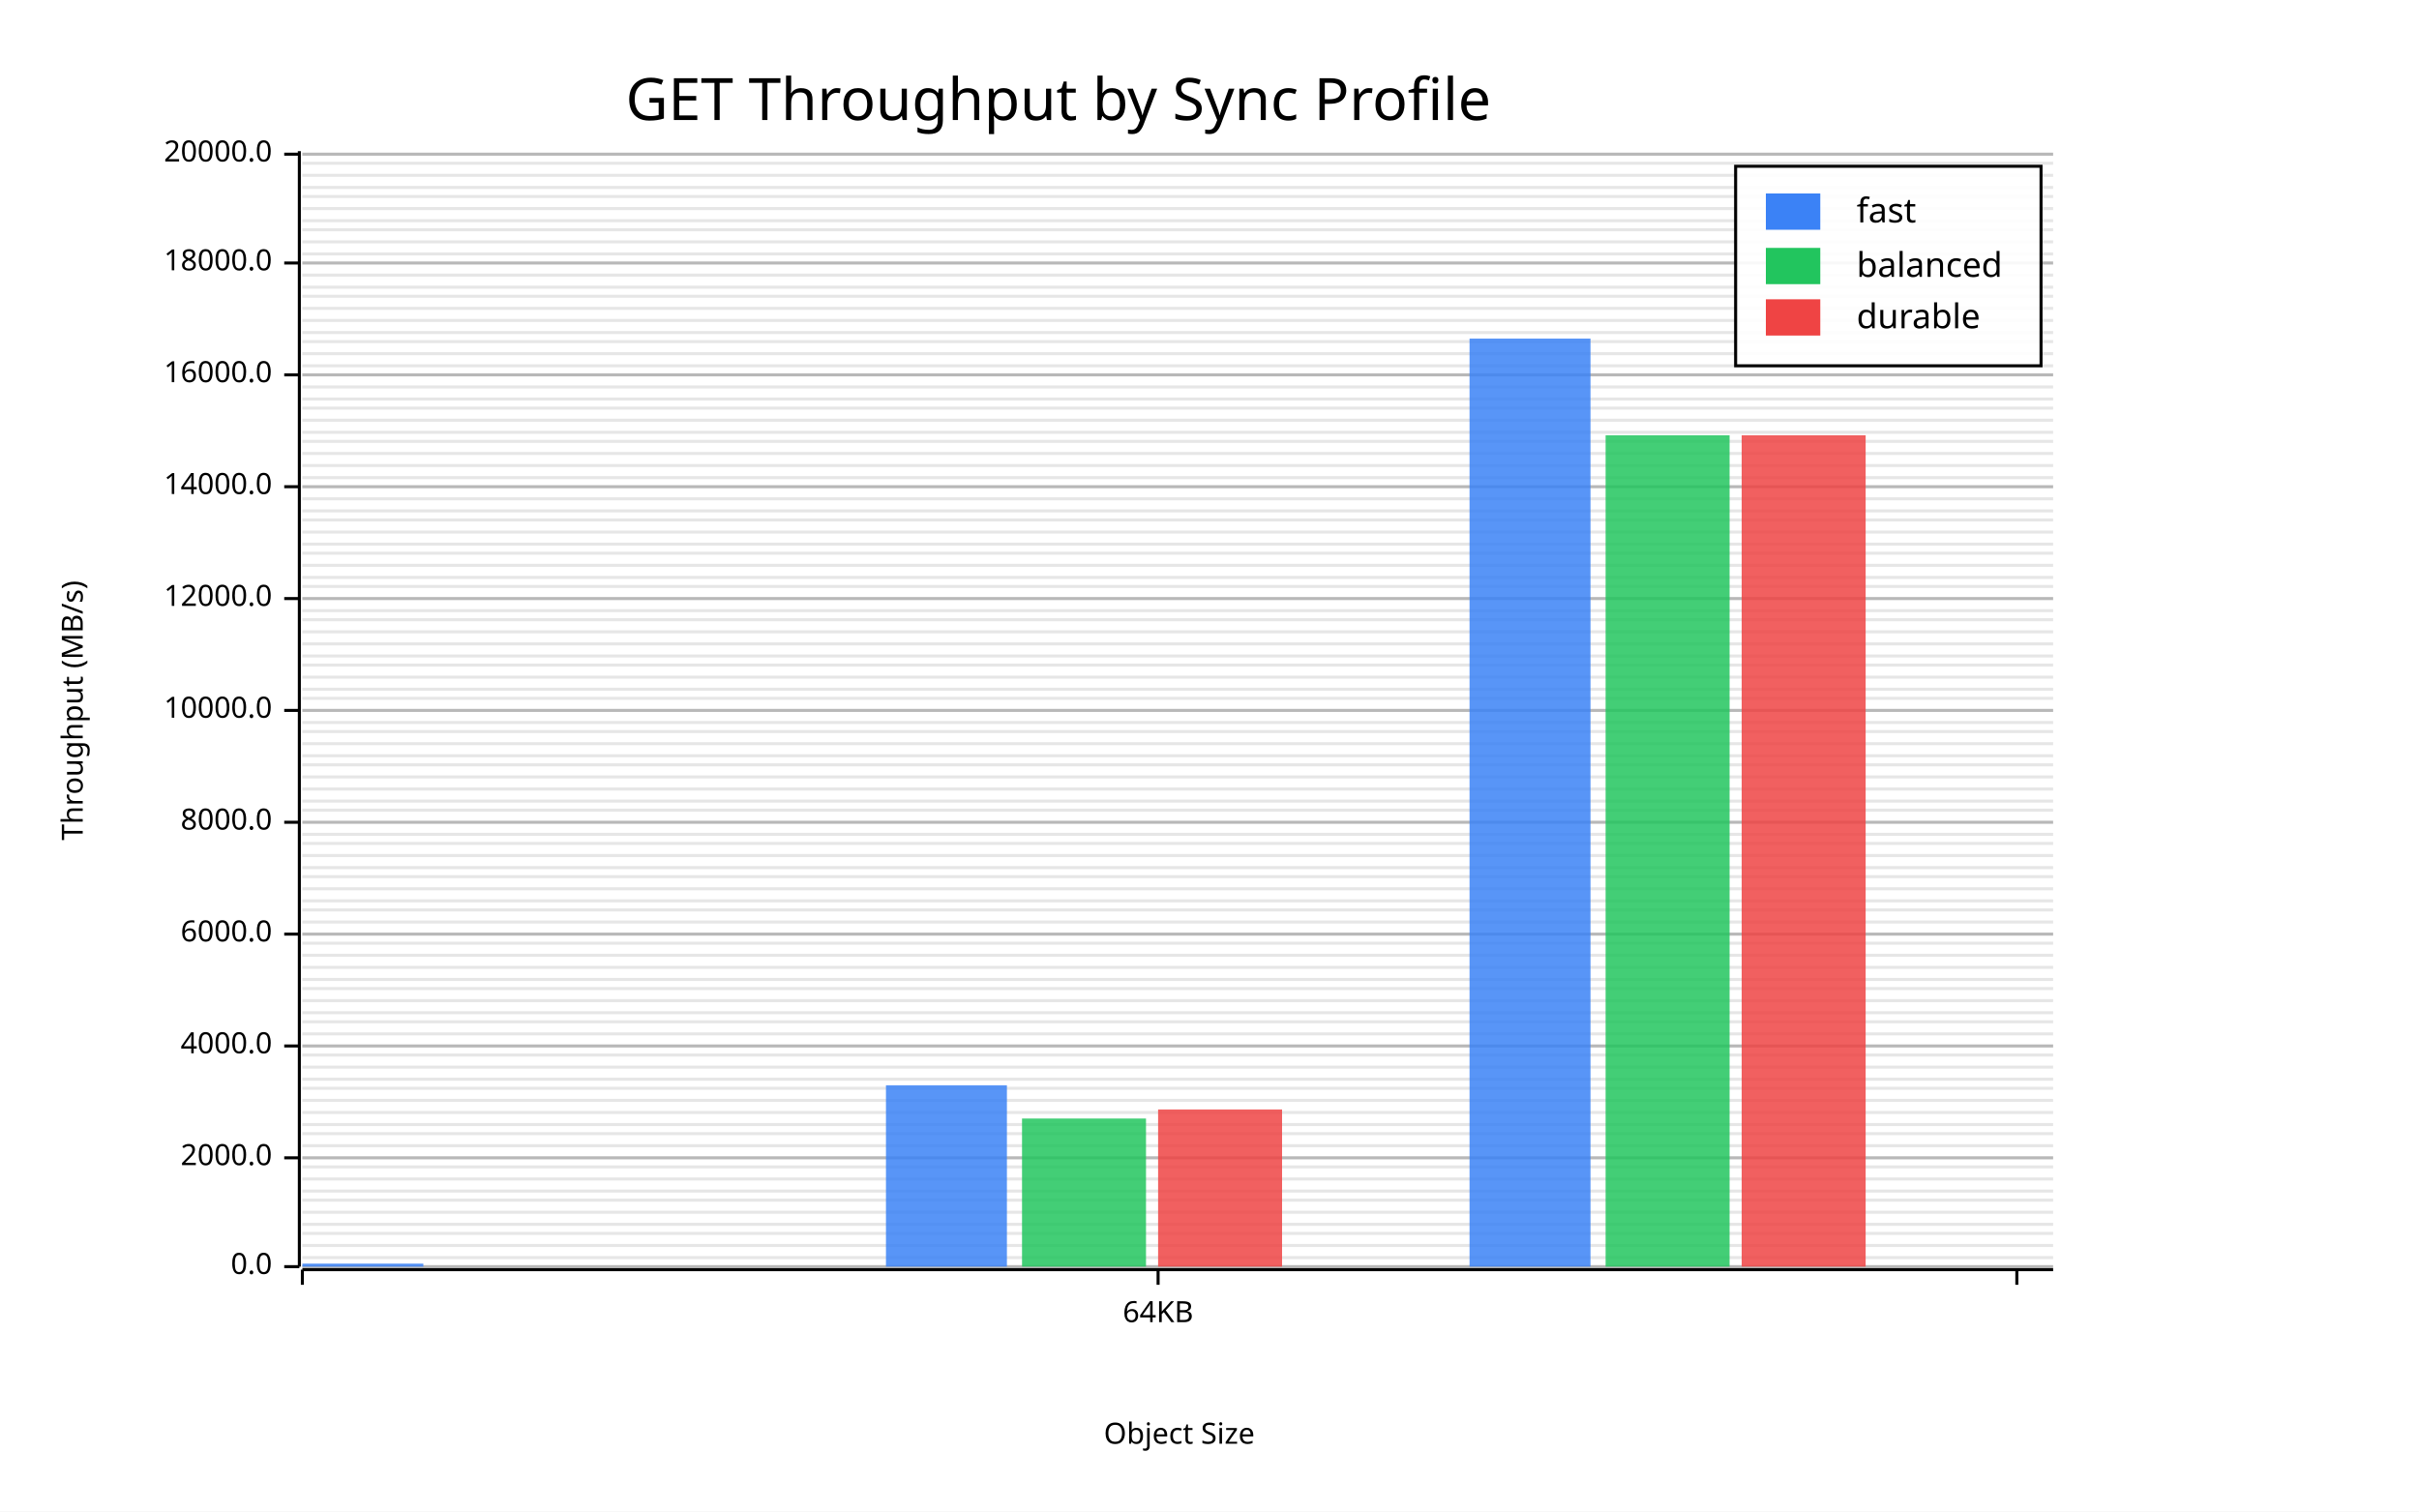
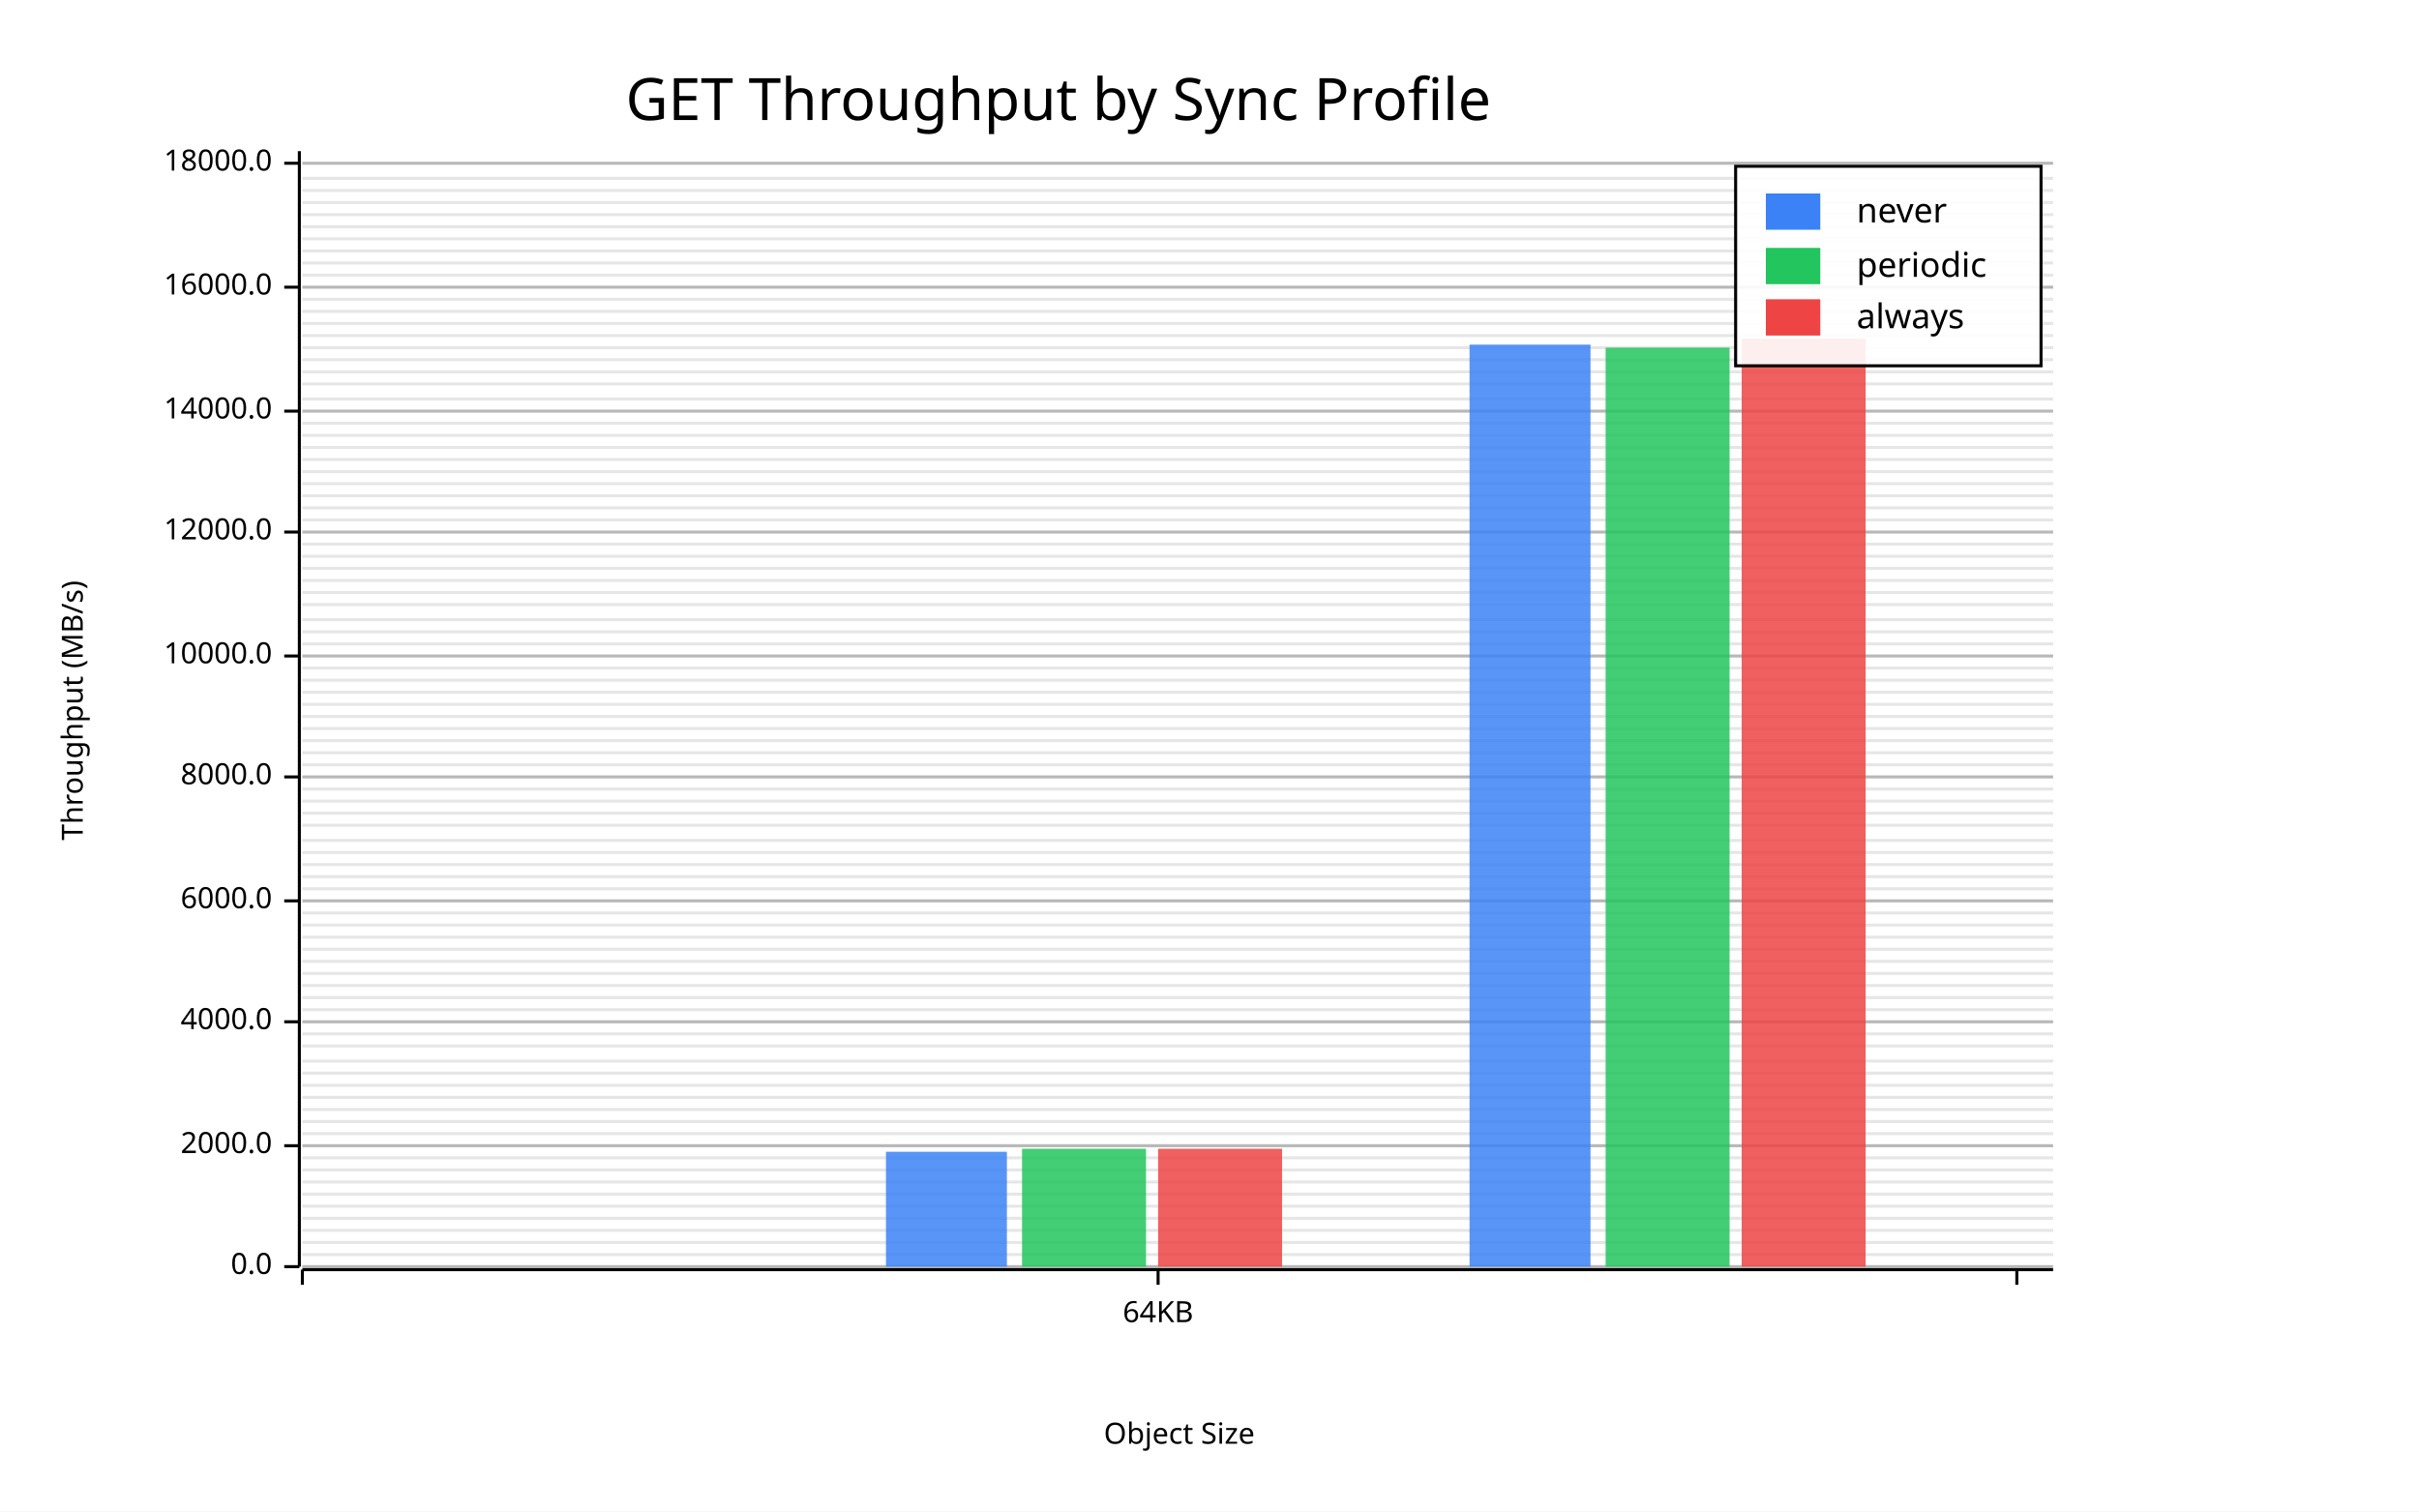
<svg xmlns="http://www.w3.org/2000/svg" width="800" height="500" viewBox="0 0 800 500">
  <rect x="0" y="0" width="800" height="500" opacity="1" fill="#FFFFFF" stroke="none" />
  <text x="350" y="25" dy="0.76em" text-anchor="middle" font-family="sans-serif" font-size="19.355" opacity="1" fill="#000000">
GET Throughput by Sync Profile
</text>
  <line opacity="0.1" stroke="#000000" stroke-width="1" x1="100" y1="419" x2="679" y2="419" />
-   <line opacity="0.1" stroke="#000000" stroke-width="1" x1="100" y1="416" x2="679" y2="416" />
-   <line opacity="0.1" stroke="#000000" stroke-width="1" x1="100" y1="412" x2="679" y2="412" />
-   <line opacity="0.1" stroke="#000000" stroke-width="1" x1="100" y1="408" x2="679" y2="408" />
-   <line opacity="0.1" stroke="#000000" stroke-width="1" x1="100" y1="405" x2="679" y2="405" />
-   <line opacity="0.1" stroke="#000000" stroke-width="1" x1="100" y1="401" x2="679" y2="401" />
-   <line opacity="0.1" stroke="#000000" stroke-width="1" x1="100" y1="397" x2="679" y2="397" />
-   <line opacity="0.1" stroke="#000000" stroke-width="1" x1="100" y1="394" x2="679" y2="394" />
-   <line opacity="0.1" stroke="#000000" stroke-width="1" x1="100" y1="390" x2="679" y2="390" />
-   <line opacity="0.1" stroke="#000000" stroke-width="1" x1="100" y1="386" x2="679" y2="386" />
+   <line opacity="0.1" stroke="#000000" stroke-width="1" x1="100" y1="415" x2="679" y2="415" />
+   <line opacity="0.1" stroke="#000000" stroke-width="1" x1="100" y1="411" x2="679" y2="411" />
+   <line opacity="0.1" stroke="#000000" stroke-width="1" x1="100" y1="407" x2="679" y2="407" />
+   <line opacity="0.1" stroke="#000000" stroke-width="1" x1="100" y1="403" x2="679" y2="403" />
+   <line opacity="0.1" stroke="#000000" stroke-width="1" x1="100" y1="399" x2="679" y2="399" />
+   <line opacity="0.1" stroke="#000000" stroke-width="1" x1="100" y1="395" x2="679" y2="395" />
+   <line opacity="0.1" stroke="#000000" stroke-width="1" x1="100" y1="391" x2="679" y2="391" />
+   <line opacity="0.1" stroke="#000000" stroke-width="1" x1="100" y1="387" x2="679" y2="387" />
  <line opacity="0.1" stroke="#000000" stroke-width="1" x1="100" y1="383" x2="679" y2="383" />
  <line opacity="0.1" stroke="#000000" stroke-width="1" x1="100" y1="379" x2="679" y2="379" />
  <line opacity="0.1" stroke="#000000" stroke-width="1" x1="100" y1="375" x2="679" y2="375" />
-   <line opacity="0.1" stroke="#000000" stroke-width="1" x1="100" y1="372" x2="679" y2="372" />
-   <line opacity="0.1" stroke="#000000" stroke-width="1" x1="100" y1="368" x2="679" y2="368" />
-   <line opacity="0.1" stroke="#000000" stroke-width="1" x1="100" y1="364" x2="679" y2="364" />
-   <line opacity="0.1" stroke="#000000" stroke-width="1" x1="100" y1="360" x2="679" y2="360" />
-   <line opacity="0.1" stroke="#000000" stroke-width="1" x1="100" y1="357" x2="679" y2="357" />
-   <line opacity="0.1" stroke="#000000" stroke-width="1" x1="100" y1="353" x2="679" y2="353" />
-   <line opacity="0.1" stroke="#000000" stroke-width="1" x1="100" y1="349" x2="679" y2="349" />
+   <line opacity="0.1" stroke="#000000" stroke-width="1" x1="100" y1="371" x2="679" y2="371" />
+   <line opacity="0.1" stroke="#000000" stroke-width="1" x1="100" y1="367" x2="679" y2="367" />
+   <line opacity="0.1" stroke="#000000" stroke-width="1" x1="100" y1="363" x2="679" y2="363" />
+   <line opacity="0.1" stroke="#000000" stroke-width="1" x1="100" y1="359" x2="679" y2="359" />
+   <line opacity="0.1" stroke="#000000" stroke-width="1" x1="100" y1="355" x2="679" y2="355" />
+   <line opacity="0.1" stroke="#000000" stroke-width="1" x1="100" y1="351" x2="679" y2="351" />
  <line opacity="0.1" stroke="#000000" stroke-width="1" x1="100" y1="346" x2="679" y2="346" />
  <line opacity="0.1" stroke="#000000" stroke-width="1" x1="100" y1="342" x2="679" y2="342" />
  <line opacity="0.1" stroke="#000000" stroke-width="1" x1="100" y1="338" x2="679" y2="338" />
-   <line opacity="0.1" stroke="#000000" stroke-width="1" x1="100" y1="335" x2="679" y2="335" />
-   <line opacity="0.1" stroke="#000000" stroke-width="1" x1="100" y1="331" x2="679" y2="331" />
-   <line opacity="0.1" stroke="#000000" stroke-width="1" x1="100" y1="327" x2="679" y2="327" />
-   <line opacity="0.1" stroke="#000000" stroke-width="1" x1="100" y1="324" x2="679" y2="324" />
-   <line opacity="0.1" stroke="#000000" stroke-width="1" x1="100" y1="320" x2="679" y2="320" />
-   <line opacity="0.1" stroke="#000000" stroke-width="1" x1="100" y1="316" x2="679" y2="316" />
-   <line opacity="0.1" stroke="#000000" stroke-width="1" x1="100" y1="312" x2="679" y2="312" />
-   <line opacity="0.1" stroke="#000000" stroke-width="1" x1="100" y1="309" x2="679" y2="309" />
-   <line opacity="0.1" stroke="#000000" stroke-width="1" x1="100" y1="305" x2="679" y2="305" />
-   <line opacity="0.1" stroke="#000000" stroke-width="1" x1="100" y1="301" x2="679" y2="301" />
+   <line opacity="0.1" stroke="#000000" stroke-width="1" x1="100" y1="334" x2="679" y2="334" />
+   <line opacity="0.1" stroke="#000000" stroke-width="1" x1="100" y1="330" x2="679" y2="330" />
+   <line opacity="0.1" stroke="#000000" stroke-width="1" x1="100" y1="326" x2="679" y2="326" />
+   <line opacity="0.1" stroke="#000000" stroke-width="1" x1="100" y1="322" x2="679" y2="322" />
+   <line opacity="0.1" stroke="#000000" stroke-width="1" x1="100" y1="318" x2="679" y2="318" />
+   <line opacity="0.1" stroke="#000000" stroke-width="1" x1="100" y1="314" x2="679" y2="314" />
+   <line opacity="0.1" stroke="#000000" stroke-width="1" x1="100" y1="310" x2="679" y2="310" />
+   <line opacity="0.1" stroke="#000000" stroke-width="1" x1="100" y1="306" x2="679" y2="306" />
+   <line opacity="0.1" stroke="#000000" stroke-width="1" x1="100" y1="302" x2="679" y2="302" />
  <line opacity="0.1" stroke="#000000" stroke-width="1" x1="100" y1="298" x2="679" y2="298" />
  <line opacity="0.1" stroke="#000000" stroke-width="1" x1="100" y1="294" x2="679" y2="294" />
  <line opacity="0.1" stroke="#000000" stroke-width="1" x1="100" y1="290" x2="679" y2="290" />
-   <line opacity="0.1" stroke="#000000" stroke-width="1" x1="100" y1="287" x2="679" y2="287" />
-   <line opacity="0.1" stroke="#000000" stroke-width="1" x1="100" y1="283" x2="679" y2="283" />
-   <line opacity="0.1" stroke="#000000" stroke-width="1" x1="100" y1="279" x2="679" y2="279" />
-   <line opacity="0.1" stroke="#000000" stroke-width="1" x1="100" y1="276" x2="679" y2="276" />
-   <line opacity="0.1" stroke="#000000" stroke-width="1" x1="100" y1="272" x2="679" y2="272" />
-   <line opacity="0.1" stroke="#000000" stroke-width="1" x1="100" y1="268" x2="679" y2="268" />
+   <line opacity="0.1" stroke="#000000" stroke-width="1" x1="100" y1="286" x2="679" y2="286" />
+   <line opacity="0.1" stroke="#000000" stroke-width="1" x1="100" y1="282" x2="679" y2="282" />
+   <line opacity="0.1" stroke="#000000" stroke-width="1" x1="100" y1="278" x2="679" y2="278" />
+   <line opacity="0.1" stroke="#000000" stroke-width="1" x1="100" y1="273" x2="679" y2="273" />
+   <line opacity="0.1" stroke="#000000" stroke-width="1" x1="100" y1="269" x2="679" y2="269" />
  <line opacity="0.1" stroke="#000000" stroke-width="1" x1="100" y1="265" x2="679" y2="265" />
  <line opacity="0.1" stroke="#000000" stroke-width="1" x1="100" y1="261" x2="679" y2="261" />
  <line opacity="0.1" stroke="#000000" stroke-width="1" x1="100" y1="257" x2="679" y2="257" />
  <line opacity="0.1" stroke="#000000" stroke-width="1" x1="100" y1="253" x2="679" y2="253" />
-   <line opacity="0.1" stroke="#000000" stroke-width="1" x1="100" y1="250" x2="679" y2="250" />
-   <line opacity="0.1" stroke="#000000" stroke-width="1" x1="100" y1="246" x2="679" y2="246" />
-   <line opacity="0.1" stroke="#000000" stroke-width="1" x1="100" y1="242" x2="679" y2="242" />
-   <line opacity="0.1" stroke="#000000" stroke-width="1" x1="100" y1="239" x2="679" y2="239" />
-   <line opacity="0.1" stroke="#000000" stroke-width="1" x1="100" y1="235" x2="679" y2="235" />
-   <line opacity="0.1" stroke="#000000" stroke-width="1" x1="100" y1="231" x2="679" y2="231" />
-   <line opacity="0.1" stroke="#000000" stroke-width="1" x1="100" y1="228" x2="679" y2="228" />
-   <line opacity="0.1" stroke="#000000" stroke-width="1" x1="100" y1="224" x2="679" y2="224" />
-   <line opacity="0.1" stroke="#000000" stroke-width="1" x1="100" y1="220" x2="679" y2="220" />
+   <line opacity="0.1" stroke="#000000" stroke-width="1" x1="100" y1="249" x2="679" y2="249" />
+   <line opacity="0.1" stroke="#000000" stroke-width="1" x1="100" y1="245" x2="679" y2="245" />
+   <line opacity="0.1" stroke="#000000" stroke-width="1" x1="100" y1="241" x2="679" y2="241" />
+   <line opacity="0.1" stroke="#000000" stroke-width="1" x1="100" y1="237" x2="679" y2="237" />
+   <line opacity="0.1" stroke="#000000" stroke-width="1" x1="100" y1="233" x2="679" y2="233" />
+   <line opacity="0.1" stroke="#000000" stroke-width="1" x1="100" y1="229" x2="679" y2="229" />
+   <line opacity="0.1" stroke="#000000" stroke-width="1" x1="100" y1="225" x2="679" y2="225" />
+   <line opacity="0.1" stroke="#000000" stroke-width="1" x1="100" y1="221" x2="679" y2="221" />
  <line opacity="0.1" stroke="#000000" stroke-width="1" x1="100" y1="217" x2="679" y2="217" />
  <line opacity="0.1" stroke="#000000" stroke-width="1" x1="100" y1="213" x2="679" y2="213" />
  <line opacity="0.1" stroke="#000000" stroke-width="1" x1="100" y1="209" x2="679" y2="209" />
  <line opacity="0.1" stroke="#000000" stroke-width="1" x1="100" y1="205" x2="679" y2="205" />
-   <line opacity="0.1" stroke="#000000" stroke-width="1" x1="100" y1="202" x2="679" y2="202" />
-   <line opacity="0.1" stroke="#000000" stroke-width="1" x1="100" y1="198" x2="679" y2="198" />
-   <line opacity="0.1" stroke="#000000" stroke-width="1" x1="100" y1="194" x2="679" y2="194" />
-   <line opacity="0.1" stroke="#000000" stroke-width="1" x1="100" y1="191" x2="679" y2="191" />
-   <line opacity="0.1" stroke="#000000" stroke-width="1" x1="100" y1="187" x2="679" y2="187" />
-   <line opacity="0.1" stroke="#000000" stroke-width="1" x1="100" y1="183" x2="679" y2="183" />
+   <line opacity="0.1" stroke="#000000" stroke-width="1" x1="100" y1="200" x2="679" y2="200" />
+   <line opacity="0.1" stroke="#000000" stroke-width="1" x1="100" y1="196" x2="679" y2="196" />
+   <line opacity="0.1" stroke="#000000" stroke-width="1" x1="100" y1="192" x2="679" y2="192" />
+   <line opacity="0.1" stroke="#000000" stroke-width="1" x1="100" y1="188" x2="679" y2="188" />
+   <line opacity="0.1" stroke="#000000" stroke-width="1" x1="100" y1="184" x2="679" y2="184" />
  <line opacity="0.1" stroke="#000000" stroke-width="1" x1="100" y1="180" x2="679" y2="180" />
  <line opacity="0.1" stroke="#000000" stroke-width="1" x1="100" y1="176" x2="679" y2="176" />
  <line opacity="0.1" stroke="#000000" stroke-width="1" x1="100" y1="172" x2="679" y2="172" />
-   <line opacity="0.1" stroke="#000000" stroke-width="1" x1="100" y1="169" x2="679" y2="169" />
-   <line opacity="0.1" stroke="#000000" stroke-width="1" x1="100" y1="165" x2="679" y2="165" />
-   <line opacity="0.1" stroke="#000000" stroke-width="1" x1="100" y1="161" x2="679" y2="161" />
-   <line opacity="0.1" stroke="#000000" stroke-width="1" x1="100" y1="158" x2="679" y2="158" />
-   <line opacity="0.1" stroke="#000000" stroke-width="1" x1="100" y1="154" x2="679" y2="154" />
-   <line opacity="0.1" stroke="#000000" stroke-width="1" x1="100" y1="150" x2="679" y2="150" />
-   <line opacity="0.1" stroke="#000000" stroke-width="1" x1="100" y1="146" x2="679" y2="146" />
-   <line opacity="0.1" stroke="#000000" stroke-width="1" x1="100" y1="143" x2="679" y2="143" />
-   <line opacity="0.1" stroke="#000000" stroke-width="1" x1="100" y1="139" x2="679" y2="139" />
-   <line opacity="0.1" stroke="#000000" stroke-width="1" x1="100" y1="135" x2="679" y2="135" />
+   <line opacity="0.1" stroke="#000000" stroke-width="1" x1="100" y1="168" x2="679" y2="168" />
+   <line opacity="0.1" stroke="#000000" stroke-width="1" x1="100" y1="164" x2="679" y2="164" />
+   <line opacity="0.1" stroke="#000000" stroke-width="1" x1="100" y1="160" x2="679" y2="160" />
+   <line opacity="0.1" stroke="#000000" stroke-width="1" x1="100" y1="156" x2="679" y2="156" />
+   <line opacity="0.1" stroke="#000000" stroke-width="1" x1="100" y1="152" x2="679" y2="152" />
+   <line opacity="0.1" stroke="#000000" stroke-width="1" x1="100" y1="148" x2="679" y2="148" />
+   <line opacity="0.1" stroke="#000000" stroke-width="1" x1="100" y1="144" x2="679" y2="144" />
+   <line opacity="0.1" stroke="#000000" stroke-width="1" x1="100" y1="140" x2="679" y2="140" />
+   <line opacity="0.1" stroke="#000000" stroke-width="1" x1="100" y1="136" x2="679" y2="136" />
  <line opacity="0.1" stroke="#000000" stroke-width="1" x1="100" y1="132" x2="679" y2="132" />
-   <line opacity="0.1" stroke="#000000" stroke-width="1" x1="100" y1="128" x2="679" y2="128" />
-   <line opacity="0.1" stroke="#000000" stroke-width="1" x1="100" y1="124" x2="679" y2="124" />
-   <line opacity="0.1" stroke="#000000" stroke-width="1" x1="100" y1="121" x2="679" y2="121" />
-   <line opacity="0.1" stroke="#000000" stroke-width="1" x1="100" y1="117" x2="679" y2="117" />
-   <line opacity="0.1" stroke="#000000" stroke-width="1" x1="100" y1="113" x2="679" y2="113" />
-   <line opacity="0.1" stroke="#000000" stroke-width="1" x1="100" y1="110" x2="679" y2="110" />
-   <line opacity="0.1" stroke="#000000" stroke-width="1" x1="100" y1="106" x2="679" y2="106" />
-   <line opacity="0.1" stroke="#000000" stroke-width="1" x1="100" y1="102" x2="679" y2="102" />
-   <line opacity="0.1" stroke="#000000" stroke-width="1" x1="100" y1="98" x2="679" y2="98" />
+   <line opacity="0.1" stroke="#000000" stroke-width="1" x1="100" y1="127" x2="679" y2="127" />
+   <line opacity="0.1" stroke="#000000" stroke-width="1" x1="100" y1="123" x2="679" y2="123" />
+   <line opacity="0.1" stroke="#000000" stroke-width="1" x1="100" y1="119" x2="679" y2="119" />
+   <line opacity="0.1" stroke="#000000" stroke-width="1" x1="100" y1="115" x2="679" y2="115" />
+   <line opacity="0.1" stroke="#000000" stroke-width="1" x1="100" y1="111" x2="679" y2="111" />
+   <line opacity="0.1" stroke="#000000" stroke-width="1" x1="100" y1="107" x2="679" y2="107" />
+   <line opacity="0.1" stroke="#000000" stroke-width="1" x1="100" y1="103" x2="679" y2="103" />
+   <line opacity="0.1" stroke="#000000" stroke-width="1" x1="100" y1="99" x2="679" y2="99" />
  <line opacity="0.1" stroke="#000000" stroke-width="1" x1="100" y1="95" x2="679" y2="95" />
  <line opacity="0.1" stroke="#000000" stroke-width="1" x1="100" y1="91" x2="679" y2="91" />
  <line opacity="0.1" stroke="#000000" stroke-width="1" x1="100" y1="87" x2="679" y2="87" />
-   <line opacity="0.1" stroke="#000000" stroke-width="1" x1="100" y1="84" x2="679" y2="84" />
-   <line opacity="0.1" stroke="#000000" stroke-width="1" x1="100" y1="80" x2="679" y2="80" />
-   <line opacity="0.1" stroke="#000000" stroke-width="1" x1="100" y1="76" x2="679" y2="76" />
-   <line opacity="0.1" stroke="#000000" stroke-width="1" x1="100" y1="73" x2="679" y2="73" />
-   <line opacity="0.1" stroke="#000000" stroke-width="1" x1="100" y1="69" x2="679" y2="69" />
-   <line opacity="0.1" stroke="#000000" stroke-width="1" x1="100" y1="65" x2="679" y2="65" />
-   <line opacity="0.1" stroke="#000000" stroke-width="1" x1="100" y1="62" x2="679" y2="62" />
-   <line opacity="0.1" stroke="#000000" stroke-width="1" x1="100" y1="58" x2="679" y2="58" />
+   <line opacity="0.1" stroke="#000000" stroke-width="1" x1="100" y1="83" x2="679" y2="83" />
+   <line opacity="0.1" stroke="#000000" stroke-width="1" x1="100" y1="79" x2="679" y2="79" />
+   <line opacity="0.1" stroke="#000000" stroke-width="1" x1="100" y1="75" x2="679" y2="75" />
+   <line opacity="0.1" stroke="#000000" stroke-width="1" x1="100" y1="71" x2="679" y2="71" />
+   <line opacity="0.1" stroke="#000000" stroke-width="1" x1="100" y1="67" x2="679" y2="67" />
+   <line opacity="0.1" stroke="#000000" stroke-width="1" x1="100" y1="63" x2="679" y2="63" />
+   <line opacity="0.1" stroke="#000000" stroke-width="1" x1="100" y1="59" x2="679" y2="59" />
  <line opacity="0.1" stroke="#000000" stroke-width="1" x1="100" y1="54" x2="679" y2="54" />
-   <line opacity="0.1" stroke="#000000" stroke-width="1" x1="100" y1="51" x2="679" y2="51" />
  <text x="20" y="235" dy="0.76em" text-anchor="middle" font-family="sans-serif" font-size="9.677" opacity="1" fill="#000000" transform="rotate(270, 20, 235)">
Throughput (MB/s)
</text>
  <text x="390" y="480" dy="-0.5ex" text-anchor="middle" font-family="sans-serif" font-size="9.677" opacity="1" fill="#000000">
Object Size
</text>
  <line opacity="0.2" stroke="#000000" stroke-width="1" x1="100" y1="419" x2="679" y2="419" />
-   <line opacity="0.2" stroke="#000000" stroke-width="1" x1="100" y1="383" x2="679" y2="383" />
-   <line opacity="0.2" stroke="#000000" stroke-width="1" x1="100" y1="346" x2="679" y2="346" />
-   <line opacity="0.2" stroke="#000000" stroke-width="1" x1="100" y1="309" x2="679" y2="309" />
-   <line opacity="0.2" stroke="#000000" stroke-width="1" x1="100" y1="272" x2="679" y2="272" />
-   <line opacity="0.2" stroke="#000000" stroke-width="1" x1="100" y1="235" x2="679" y2="235" />
-   <line opacity="0.2" stroke="#000000" stroke-width="1" x1="100" y1="198" x2="679" y2="198" />
-   <line opacity="0.2" stroke="#000000" stroke-width="1" x1="100" y1="161" x2="679" y2="161" />
-   <line opacity="0.2" stroke="#000000" stroke-width="1" x1="100" y1="124" x2="679" y2="124" />
-   <line opacity="0.2" stroke="#000000" stroke-width="1" x1="100" y1="87" x2="679" y2="87" />
-   <line opacity="0.2" stroke="#000000" stroke-width="1" x1="100" y1="51" x2="679" y2="51" />
+   <line opacity="0.2" stroke="#000000" stroke-width="1" x1="100" y1="379" x2="679" y2="379" />
+   <line opacity="0.2" stroke="#000000" stroke-width="1" x1="100" y1="338" x2="679" y2="338" />
+   <line opacity="0.2" stroke="#000000" stroke-width="1" x1="100" y1="298" x2="679" y2="298" />
+   <line opacity="0.2" stroke="#000000" stroke-width="1" x1="100" y1="257" x2="679" y2="257" />
+   <line opacity="0.2" stroke="#000000" stroke-width="1" x1="100" y1="217" x2="679" y2="217" />
+   <line opacity="0.2" stroke="#000000" stroke-width="1" x1="100" y1="176" x2="679" y2="176" />
+   <line opacity="0.2" stroke="#000000" stroke-width="1" x1="100" y1="136" x2="679" y2="136" />
+   <line opacity="0.2" stroke="#000000" stroke-width="1" x1="100" y1="95" x2="679" y2="95" />
+   <line opacity="0.2" stroke="#000000" stroke-width="1" x1="100" y1="54" x2="679" y2="54" />
  <polyline fill="none" opacity="1" stroke="#000000" stroke-width="1" points="99,50 99,419 " />
  <text x="90" y="419" dy="0.5ex" text-anchor="end" font-family="sans-serif" font-size="9.677" opacity="1" fill="#000000">
0.0
</text>
  <polyline fill="none" opacity="1" stroke="#000000" stroke-width="1" points="94,419 99,419 " />
-   <text x="90" y="383" dy="0.5ex" text-anchor="end" font-family="sans-serif" font-size="9.677" opacity="1" fill="#000000">
+   <text x="90" y="379" dy="0.5ex" text-anchor="end" font-family="sans-serif" font-size="9.677" opacity="1" fill="#000000">
2000.0
</text>
-   <polyline fill="none" opacity="1" stroke="#000000" stroke-width="1" points="94,383 99,383 " />
-   <text x="90" y="346" dy="0.5ex" text-anchor="end" font-family="sans-serif" font-size="9.677" opacity="1" fill="#000000">
+   <polyline fill="none" opacity="1" stroke="#000000" stroke-width="1" points="94,379 99,379 " />
+   <text x="90" y="338" dy="0.5ex" text-anchor="end" font-family="sans-serif" font-size="9.677" opacity="1" fill="#000000">
4000.0
</text>
-   <polyline fill="none" opacity="1" stroke="#000000" stroke-width="1" points="94,346 99,346 " />
-   <text x="90" y="309" dy="0.5ex" text-anchor="end" font-family="sans-serif" font-size="9.677" opacity="1" fill="#000000">
+   <polyline fill="none" opacity="1" stroke="#000000" stroke-width="1" points="94,338 99,338 " />
+   <text x="90" y="298" dy="0.5ex" text-anchor="end" font-family="sans-serif" font-size="9.677" opacity="1" fill="#000000">
6000.0
</text>
-   <polyline fill="none" opacity="1" stroke="#000000" stroke-width="1" points="94,309 99,309 " />
-   <text x="90" y="272" dy="0.5ex" text-anchor="end" font-family="sans-serif" font-size="9.677" opacity="1" fill="#000000">
+   <polyline fill="none" opacity="1" stroke="#000000" stroke-width="1" points="94,298 99,298 " />
+   <text x="90" y="257" dy="0.5ex" text-anchor="end" font-family="sans-serif" font-size="9.677" opacity="1" fill="#000000">
8000.0
</text>
-   <polyline fill="none" opacity="1" stroke="#000000" stroke-width="1" points="94,272 99,272 " />
-   <text x="90" y="235" dy="0.5ex" text-anchor="end" font-family="sans-serif" font-size="9.677" opacity="1" fill="#000000">
+   <polyline fill="none" opacity="1" stroke="#000000" stroke-width="1" points="94,257 99,257 " />
+   <text x="90" y="217" dy="0.5ex" text-anchor="end" font-family="sans-serif" font-size="9.677" opacity="1" fill="#000000">
10000.0
</text>
-   <polyline fill="none" opacity="1" stroke="#000000" stroke-width="1" points="94,235 99,235 " />
-   <text x="90" y="198" dy="0.5ex" text-anchor="end" font-family="sans-serif" font-size="9.677" opacity="1" fill="#000000">
+   <polyline fill="none" opacity="1" stroke="#000000" stroke-width="1" points="94,217 99,217 " />
+   <text x="90" y="176" dy="0.5ex" text-anchor="end" font-family="sans-serif" font-size="9.677" opacity="1" fill="#000000">
12000.0
</text>
-   <polyline fill="none" opacity="1" stroke="#000000" stroke-width="1" points="94,198 99,198 " />
-   <text x="90" y="161" dy="0.5ex" text-anchor="end" font-family="sans-serif" font-size="9.677" opacity="1" fill="#000000">
+   <polyline fill="none" opacity="1" stroke="#000000" stroke-width="1" points="94,176 99,176 " />
+   <text x="90" y="136" dy="0.5ex" text-anchor="end" font-family="sans-serif" font-size="9.677" opacity="1" fill="#000000">
14000.0
</text>
-   <polyline fill="none" opacity="1" stroke="#000000" stroke-width="1" points="94,161 99,161 " />
-   <text x="90" y="124" dy="0.5ex" text-anchor="end" font-family="sans-serif" font-size="9.677" opacity="1" fill="#000000">
+   <polyline fill="none" opacity="1" stroke="#000000" stroke-width="1" points="94,136 99,136 " />
+   <text x="90" y="95" dy="0.5ex" text-anchor="end" font-family="sans-serif" font-size="9.677" opacity="1" fill="#000000">
16000.0
</text>
-   <polyline fill="none" opacity="1" stroke="#000000" stroke-width="1" points="94,124 99,124 " />
-   <text x="90" y="87" dy="0.5ex" text-anchor="end" font-family="sans-serif" font-size="9.677" opacity="1" fill="#000000">
+   <polyline fill="none" opacity="1" stroke="#000000" stroke-width="1" points="94,95 99,95 " />
+   <text x="90" y="54" dy="0.5ex" text-anchor="end" font-family="sans-serif" font-size="9.677" opacity="1" fill="#000000">
18000.0
</text>
-   <polyline fill="none" opacity="1" stroke="#000000" stroke-width="1" points="94,87 99,87 " />
-   <text x="90" y="51" dy="0.5ex" text-anchor="end" font-family="sans-serif" font-size="9.677" opacity="1" fill="#000000">
- 20000.0
- </text>
-   <polyline fill="none" opacity="1" stroke="#000000" stroke-width="1" points="94,51 99,51 " />
+   <polyline fill="none" opacity="1" stroke="#000000" stroke-width="1" points="94,54 99,54 " />
  <polyline fill="none" opacity="1" stroke="#000000" stroke-width="1" points="100,420 679,420 " />
  <text x="100" y="430" dy="0.76em" text-anchor="middle" font-family="sans-serif" font-size="9.677" opacity="1" fill="#000000">

</text>
  <polyline fill="none" opacity="1" stroke="#000000" stroke-width="1" points="100,420 100,425 " />
  <text x="383" y="430" dy="0.76em" text-anchor="middle" font-family="sans-serif" font-size="9.677" opacity="1" fill="#000000">
64KB
</text>
  <polyline fill="none" opacity="1" stroke="#000000" stroke-width="1" points="383,420 383,425 " />
  <text x="667" y="430" dy="0.76em" text-anchor="middle" font-family="sans-serif" font-size="9.677" opacity="1" fill="#000000">

</text>
  <polyline fill="none" opacity="1" stroke="#000000" stroke-width="1" points="667,420 667,425 " />
-   <rect x="100" y="418" width="40" height="1" opacity="0.85" fill="#3B82F6" stroke="none" />
-   <rect x="293" y="359" width="40" height="60" opacity="0.85" fill="#3B82F6" stroke="none" />
-   <rect x="486" y="112" width="40" height="307" opacity="0.85" fill="#3B82F6" stroke="none" />
+   <rect x="100" y="419" width="40" height="0" opacity="0.85" fill="#3B82F6" stroke="none" />
+   <rect x="293" y="381" width="40" height="38" opacity="0.85" fill="#3B82F6" stroke="none" />
+   <rect x="486" y="114" width="40" height="305" opacity="0.85" fill="#3B82F6" stroke="none" />
  <rect x="145" y="419" width="41" height="0" opacity="0.85" fill="#22C55E" stroke="none" />
-   <rect x="338" y="370" width="41" height="49" opacity="0.85" fill="#22C55E" stroke="none" />
-   <rect x="531" y="144" width="41" height="275" opacity="0.85" fill="#22C55E" stroke="none" />
+   <rect x="338" y="380" width="41" height="39" opacity="0.85" fill="#22C55E" stroke="none" />
+   <rect x="531" y="115" width="41" height="304" opacity="0.85" fill="#22C55E" stroke="none" />
  <rect x="190" y="419" width="41" height="0" opacity="0.85" fill="#EF4444" stroke="none" />
-   <rect x="383" y="367" width="41" height="52" opacity="0.85" fill="#EF4444" stroke="none" />
-   <rect x="576" y="144" width="41" height="275" opacity="0.85" fill="#EF4444" stroke="none" />
+   <rect x="383" y="380" width="41" height="39" opacity="0.85" fill="#EF4444" stroke="none" />
+   <rect x="576" y="112" width="41" height="307" opacity="0.85" fill="#EF4444" stroke="none" />
  <rect x="574" y="55" width="101" height="66" opacity="0.9" fill="#FFFFFF" stroke="none" />
  <rect x="574" y="55" width="101" height="66" opacity="1" fill="none" stroke="#000000" />
  <text x="614" y="65" dy="0.76em" text-anchor="start" font-family="sans-serif" font-size="11.29" opacity="1" fill="#000000">
- fast
+ never
</text>
  <text x="614" y="83" dy="0.76em" text-anchor="start" font-family="sans-serif" font-size="11.29" opacity="1" fill="#000000">
- balanced
+ periodic
</text>
  <text x="614" y="100" dy="0.76em" text-anchor="start" font-family="sans-serif" font-size="11.29" opacity="1" fill="#000000">
- durable
+ always
</text>
  <rect x="584" y="64" width="18" height="12" opacity="1" fill="#3B82F6" stroke="none" />
  <rect x="584" y="82" width="18" height="12" opacity="1" fill="#22C55E" stroke="none" />
  <rect x="584" y="99" width="18" height="12" opacity="1" fill="#EF4444" stroke="none" />
</svg>
